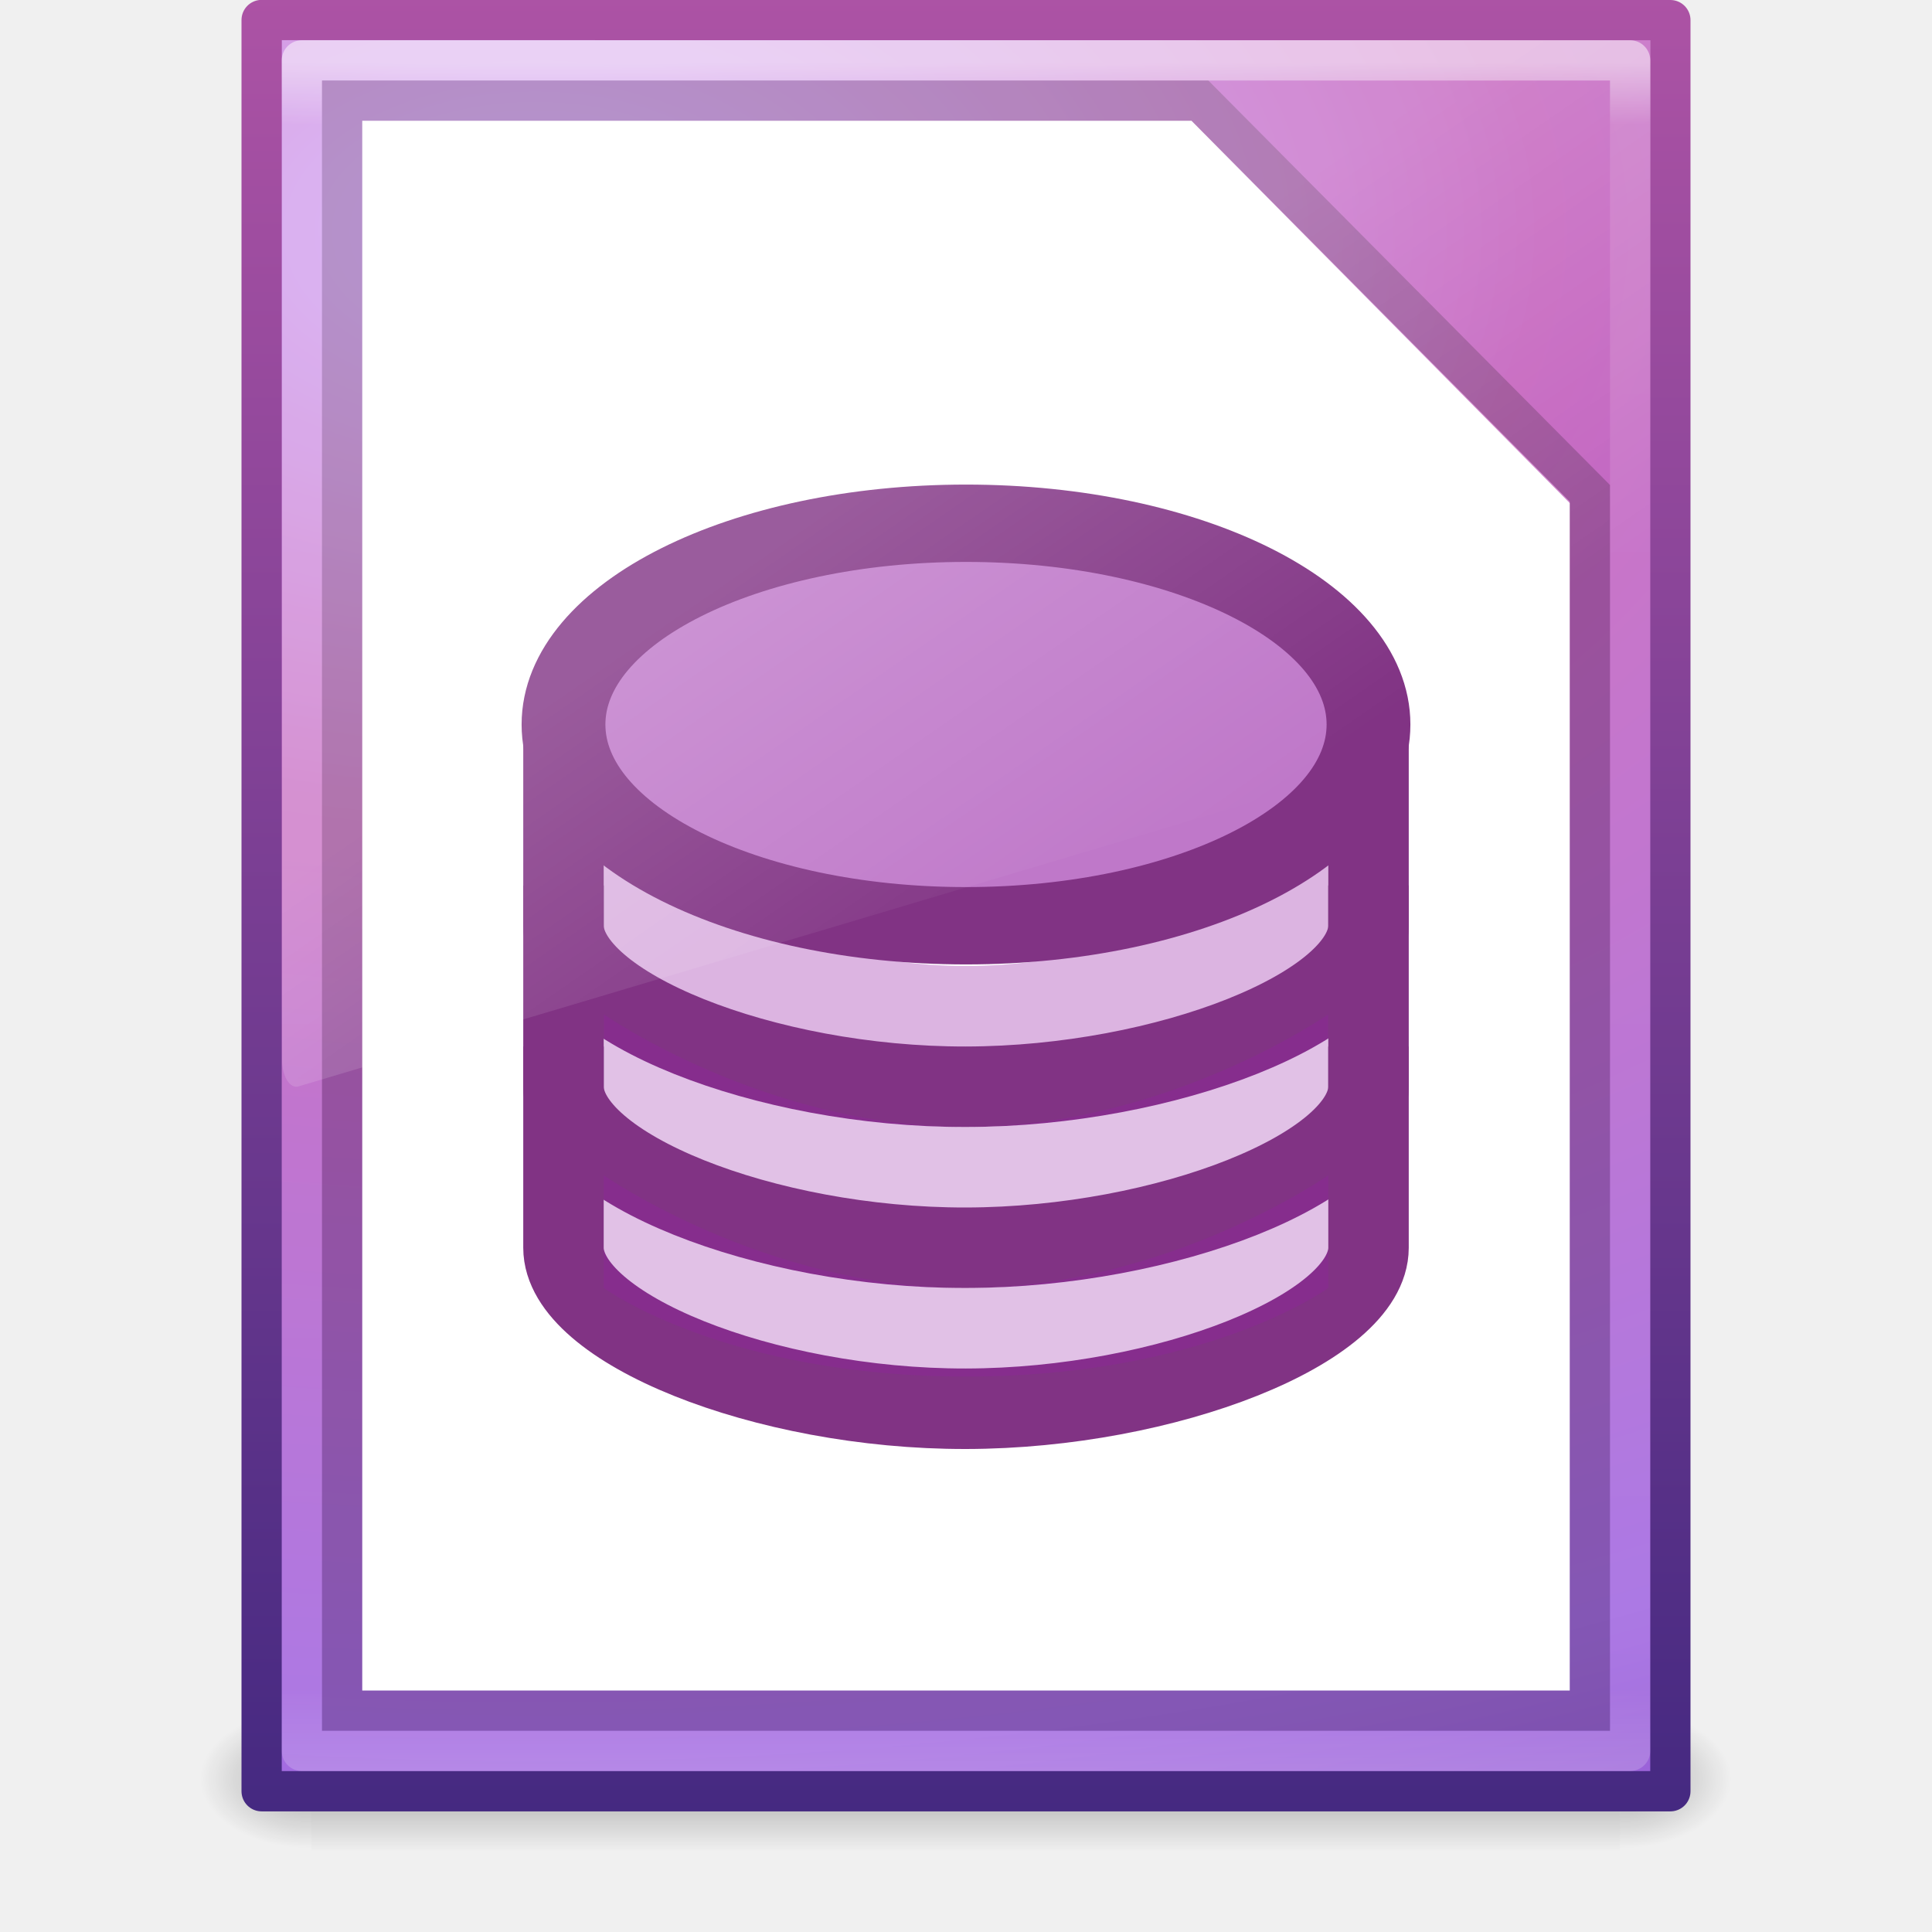
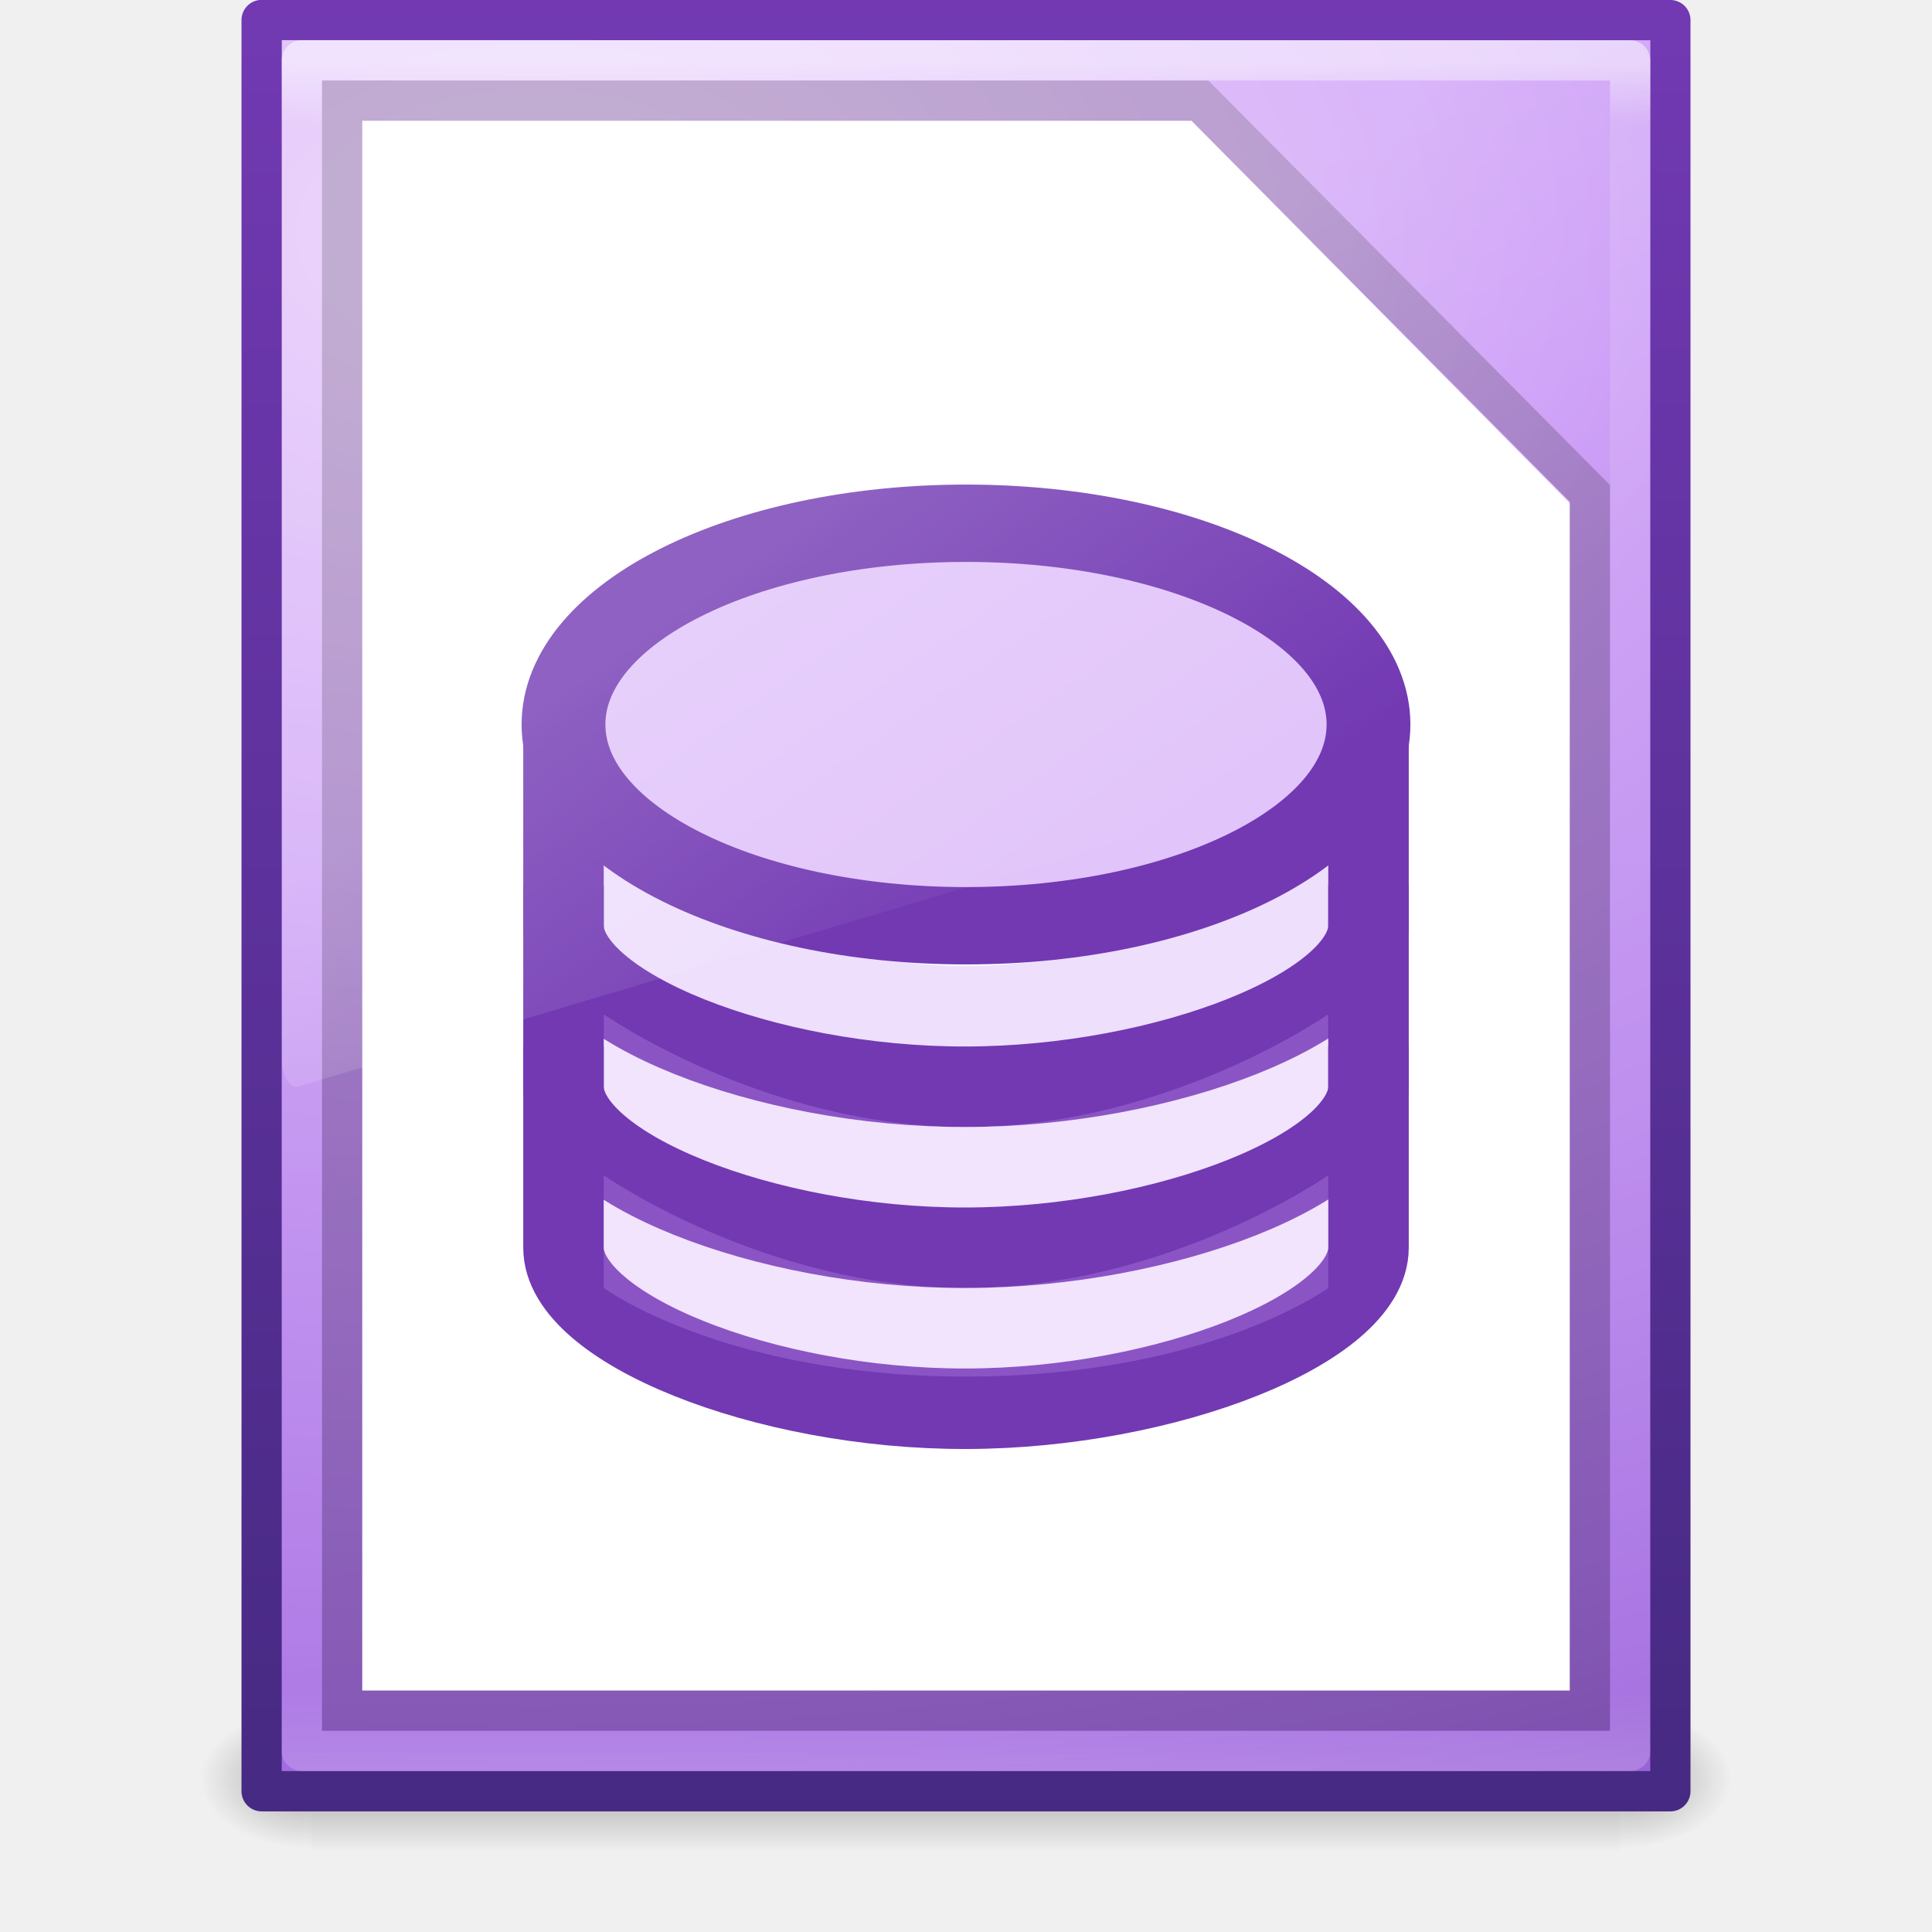
<svg xmlns="http://www.w3.org/2000/svg" xmlns:xlink="http://www.w3.org/1999/xlink" height="48" width="48">
-   <linearGradient id="a" gradientTransform="matrix(.8918919 0 0 1.135135 2.5946 -4.743232)" gradientUnits="userSpaceOnUse" x1="24" x2="24" y1="5.564" y2="43">
+   <linearGradient id="a" gradientUnits="userSpaceOnUse" x1="24" x2="24" y1="46" y2="0">
+     <stop offset="0" stop-color="#452981" />
+     <stop offset="1" stop-color="#7239b3" />
+   </linearGradient>
+   <linearGradient id="b" gradientTransform="matrix(.8918919 0 0 1.135135 2.5946 -4.743232)" gradientUnits="userSpaceOnUse" x1="24" x2="24" y1="5.564" y2="43">
    <stop offset="0" stop-color="#fff" />
    <stop offset=".036" stop-color="#fff" stop-opacity=".235" />
    <stop offset=".951" stop-color="#fff" stop-opacity=".157" />
    <stop offset="1" stop-color="#fff" stop-opacity=".392" />
  </linearGradient>
-   <radialGradient id="b" cx="605.714" cy="486.648" gradientTransform="matrix(.02303995 0 0 .01470022 26.36088 37.04018)" gradientUnits="userSpaceOnUse" r="117.143" xlink:href="#c" />
-   <linearGradient id="c">
+   <radialGradient id="c" cx="605.714" cy="486.648" gradientTransform="matrix(.02303995 0 0 .01470022 26.36088 37.04018)" gradientUnits="userSpaceOnUse" r="117.143" xlink:href="#d" />
+   <linearGradient id="d">
    <stop offset="0" />
    <stop offset="1" stop-opacity="0" />
  </linearGradient>
-   <radialGradient id="d" cx="605.714" cy="486.648" gradientTransform="matrix(-.02303994 0 0 .01470022 21.62311 37.04018)" gradientUnits="userSpaceOnUse" r="117.143" xlink:href="#c" />
-   <linearGradient id="e" gradientTransform="matrix(.06732488 0 0 .01470022 -.341139 37.04015)" gradientUnits="userSpaceOnUse" x1="302.857" x2="302.857" y1="366.648" y2="609.505">
+   <radialGradient id="e" cx="605.714" cy="486.648" gradientTransform="matrix(-.02303994 0 0 .01470022 21.62311 37.04018)" gradientUnits="userSpaceOnUse" r="117.143" xlink:href="#d" />
+   <linearGradient id="f" gradientTransform="matrix(.06732488 0 0 .01470022 -.341139 37.04015)" gradientUnits="userSpaceOnUse" x1="302.857" x2="302.857" y1="366.648" y2="609.505">
    <stop offset="0" stop-opacity="0" />
    <stop offset=".5" />
    <stop offset="1" stop-opacity="0" />
  </linearGradient>
-   <radialGradient id="f" cx="14.239" cy="11.49" gradientTransform="matrix(0 3.17859 -5.298526 0 74.19899 -39.50343)" gradientUnits="userSpaceOnUse" r="18">
-     <stop offset="0" stop-color="#cd9ef7" />
-     <stop offset=".262" stop-color="#c564be" />
+   <radialGradient id="g" cx="14.239" cy="11.49" gradientTransform="matrix(0 3.17859 -5.298526 0 74.19899 -39.50343)" gradientUnits="userSpaceOnUse" r="18">
+     <stop offset="0" stop-color="#e4c6fa" />
+     <stop offset=".262" stop-color="#cd9ef7" />
    <stop offset=".661" stop-color="#a56de2" />
    <stop offset="1" stop-color="#7239b3" />
  </radialGradient>
-   <linearGradient id="g" gradientTransform="matrix(.8074968 0 0 .8948322 59.41823 -2.980554)" gradientUnits="userSpaceOnUse" x1="-51.786" x2="-51.786" y1="53.624" y2="2.906">
-     <stop offset="0" stop-color="#452981" />
-     <stop offset="1" stop-color="#ad53a5" />
-   </linearGradient>
  <linearGradient id="h" gradientTransform="matrix(.740136 0 0 1.39344 6.244736 -7.317093)" gradientUnits="userSpaceOnUse" x1="16.626" x2="20.055" y1="15.298" y2="24.628">
    <stop offset="0" stop-color="#fff" />
    <stop offset="1" stop-color="#fff" stop-opacity="0" />
  </linearGradient>
-   <path d="m7.738 42.43h32.508v3.57h-32.508z" fill="url(#e)" opacity=".3" />
-   <path d="m7.738 42.43v3.57c-1.187.007-2.868-.8-2.868-1.785 0-.985 1.324-1.785 2.868-1.785z" fill="url(#d)" opacity=".3" />
-   <path d="m40.246 42.43v3.57c1.187.007 2.868-.8 2.868-1.785 0-.985-1.324-1.785-2.868-1.785z" fill="url(#b)" opacity=".3" />
-   <path d="m6.5.497c8.02 0 35.0.003 35.0.003l0 44.003s-23.333 0-35 0c0-14.669 0-29.337 0-44.006z" fill="url(#f)" stroke="url(#g)" stroke-linejoin="round" stroke-width="1" />
-   <path d="m40.5 43.5h-33v-42h33z" fill="none" opacity=".5" stroke="url(#a)" stroke-linecap="round" stroke-linejoin="round" />
+   <path d="m7.738 42.43h32.508v3.57h-32.508z" fill="url(#f)" opacity=".3" />
+   <path d="m7.738 42.43v3.57c-1.187.007-2.868-.8-2.868-1.785 0-.985 1.324-1.785 2.868-1.785z" fill="url(#e)" opacity=".3" />
+   <path d="m40.246 42.43v3.57c1.187.007 2.868-.8 2.868-1.785 0-.985-1.324-1.785-2.868-1.785z" fill="url(#c)" opacity=".3" />
+   <path d="m6.5.497c8.02 0 35.0.003 35.0.003l0 44.003s-23.333 0-35 0c0-14.669 0-29.337 0-44.006z" fill="url(#g)" stroke="url(#a)" stroke-linejoin="round" stroke-width="1" />
+   <path d="m40.5 43.5h-33v-42h33z" fill="none" opacity=".5" stroke="url(#b)" stroke-linecap="round" stroke-linejoin="round" />
  <g fill="#fff">
    <path d="m9 3h20.6l9.4 9.5v29.5h-30z" />
    <path d="m8.5 2.5h21.312l9.688 9.756v30.244h-31z" opacity=".2" stroke="#000" />
    <path d="m36 18.5a12 6.5 0 1 1 -24 0 12 6.5 0 1 1 24 0z" opacity=".86" transform="matrix(.875 0 0 .9629611 3 5.462922)" />
  </g>
-   <path d="m15 21v3s3 3 9 3 9-3 9-3v-3s-4 3-9 3-9-3-9-3z" fill="#951fa6" fill-opacity=".335" />
-   <path d="m14 18v5c0 2 4.987 4.009 10 4 4.987-.009 10-2 10-4 0-.704 0-4.376 0-5" fill="none" stroke="#813384" stroke-width="2" />
-   <path d="m36 18.5a12 6.5 0 1 1 -24 0 12 6.5 0 1 1 24 0z" fill="#951fa6" fill-opacity=".598" stroke="#813384" stroke-width="2.498" transform="matrix(.8333333 0 0 -.7692308 4 32.23074)" />
-   <path d="m15 25.2v2.8s3 2.2 9 2.2 9-2.2 9-2.2v-2.8s-4 2.8-9 2.8-9-2.8-9-2.8z" fill="#951fa6" fill-opacity=".274" />
-   <path d="m14 22v5c0 2 4.987 4.009 10 4 4.987-.009 10-2 10-4 0-.704 0-4.376 0-5" fill="none" stroke="#813384" stroke-width="2" />
+   <path d="m15 21v3s3 3 9 3 9-3 9-3v-3s-4 3-9 3-9-3-9-3z" fill="#cd9ef7" fill-opacity=".335" />
+   <path d="m14 18v5c0 2 4.987 4.009 10 4 4.987-.009 10-2 10-4 0-.704 0-4.376 0-5" fill="none" stroke="#7239b3" stroke-width="2" />
+   <path d="m36 18.5a12 6.5 0 1 1 -24 0 12 6.5 0 1 1 24 0z" fill="#cd9ef7" fill-opacity=".598" stroke="#7239b3" stroke-width="2.498" transform="matrix(.8333333 0 0 -.7692308 4 32.23074)" />
+   <path d="m15 25.2v2.8s3 2.2 9 2.2 9-2.2 9-2.2v-2.8s-4 2.8-9 2.8-9-2.8-9-2.8z" fill="#cd9ef7" fill-opacity=".274" />
+   <path d="m14 22v5c0 2 4.987 4.009 10 4 4.987-.009 10-2 10-4 0-.704 0-4.376 0-5" fill="none" stroke="#7239b3" stroke-width="2" />
  <path d="m7.008 1v25.343c.002.188.046.365.12.489s.174.184.273.164l33.306-9.928c.171-.051.298-.327.301-.653v-15.415z" fill="url(#h)" fill-rule="evenodd" opacity=".2" />
-   <path d="m14 26v5c0 2 4.987 4.009 10 4 4.987-.009 10-2 10-4 0-.704 0-4.376 0-5" fill="none" stroke="#813384" stroke-width="2" />
-   <path d="m15 29.2v2.8s3 2.2 9 2.2 9-2.2 9-2.2v-2.8s-4 2.8-9 2.8-9-2.8-9-2.8z" fill="#951fa6" fill-opacity=".274" />
+   <path d="m14 26v5c0 2 4.987 4.009 10 4 4.987-.009 10-2 10-4 0-.704 0-4.376 0-5" fill="none" stroke="#7239b3" stroke-width="2" />
+   <path d="m15 29.2v2.8s3 2.2 9 2.2 9-2.2 9-2.2v-2.8s-4 2.8-9 2.8-9-2.8-9-2.8z" fill="#cd9ef7" fill-opacity=".274" />
</svg>
